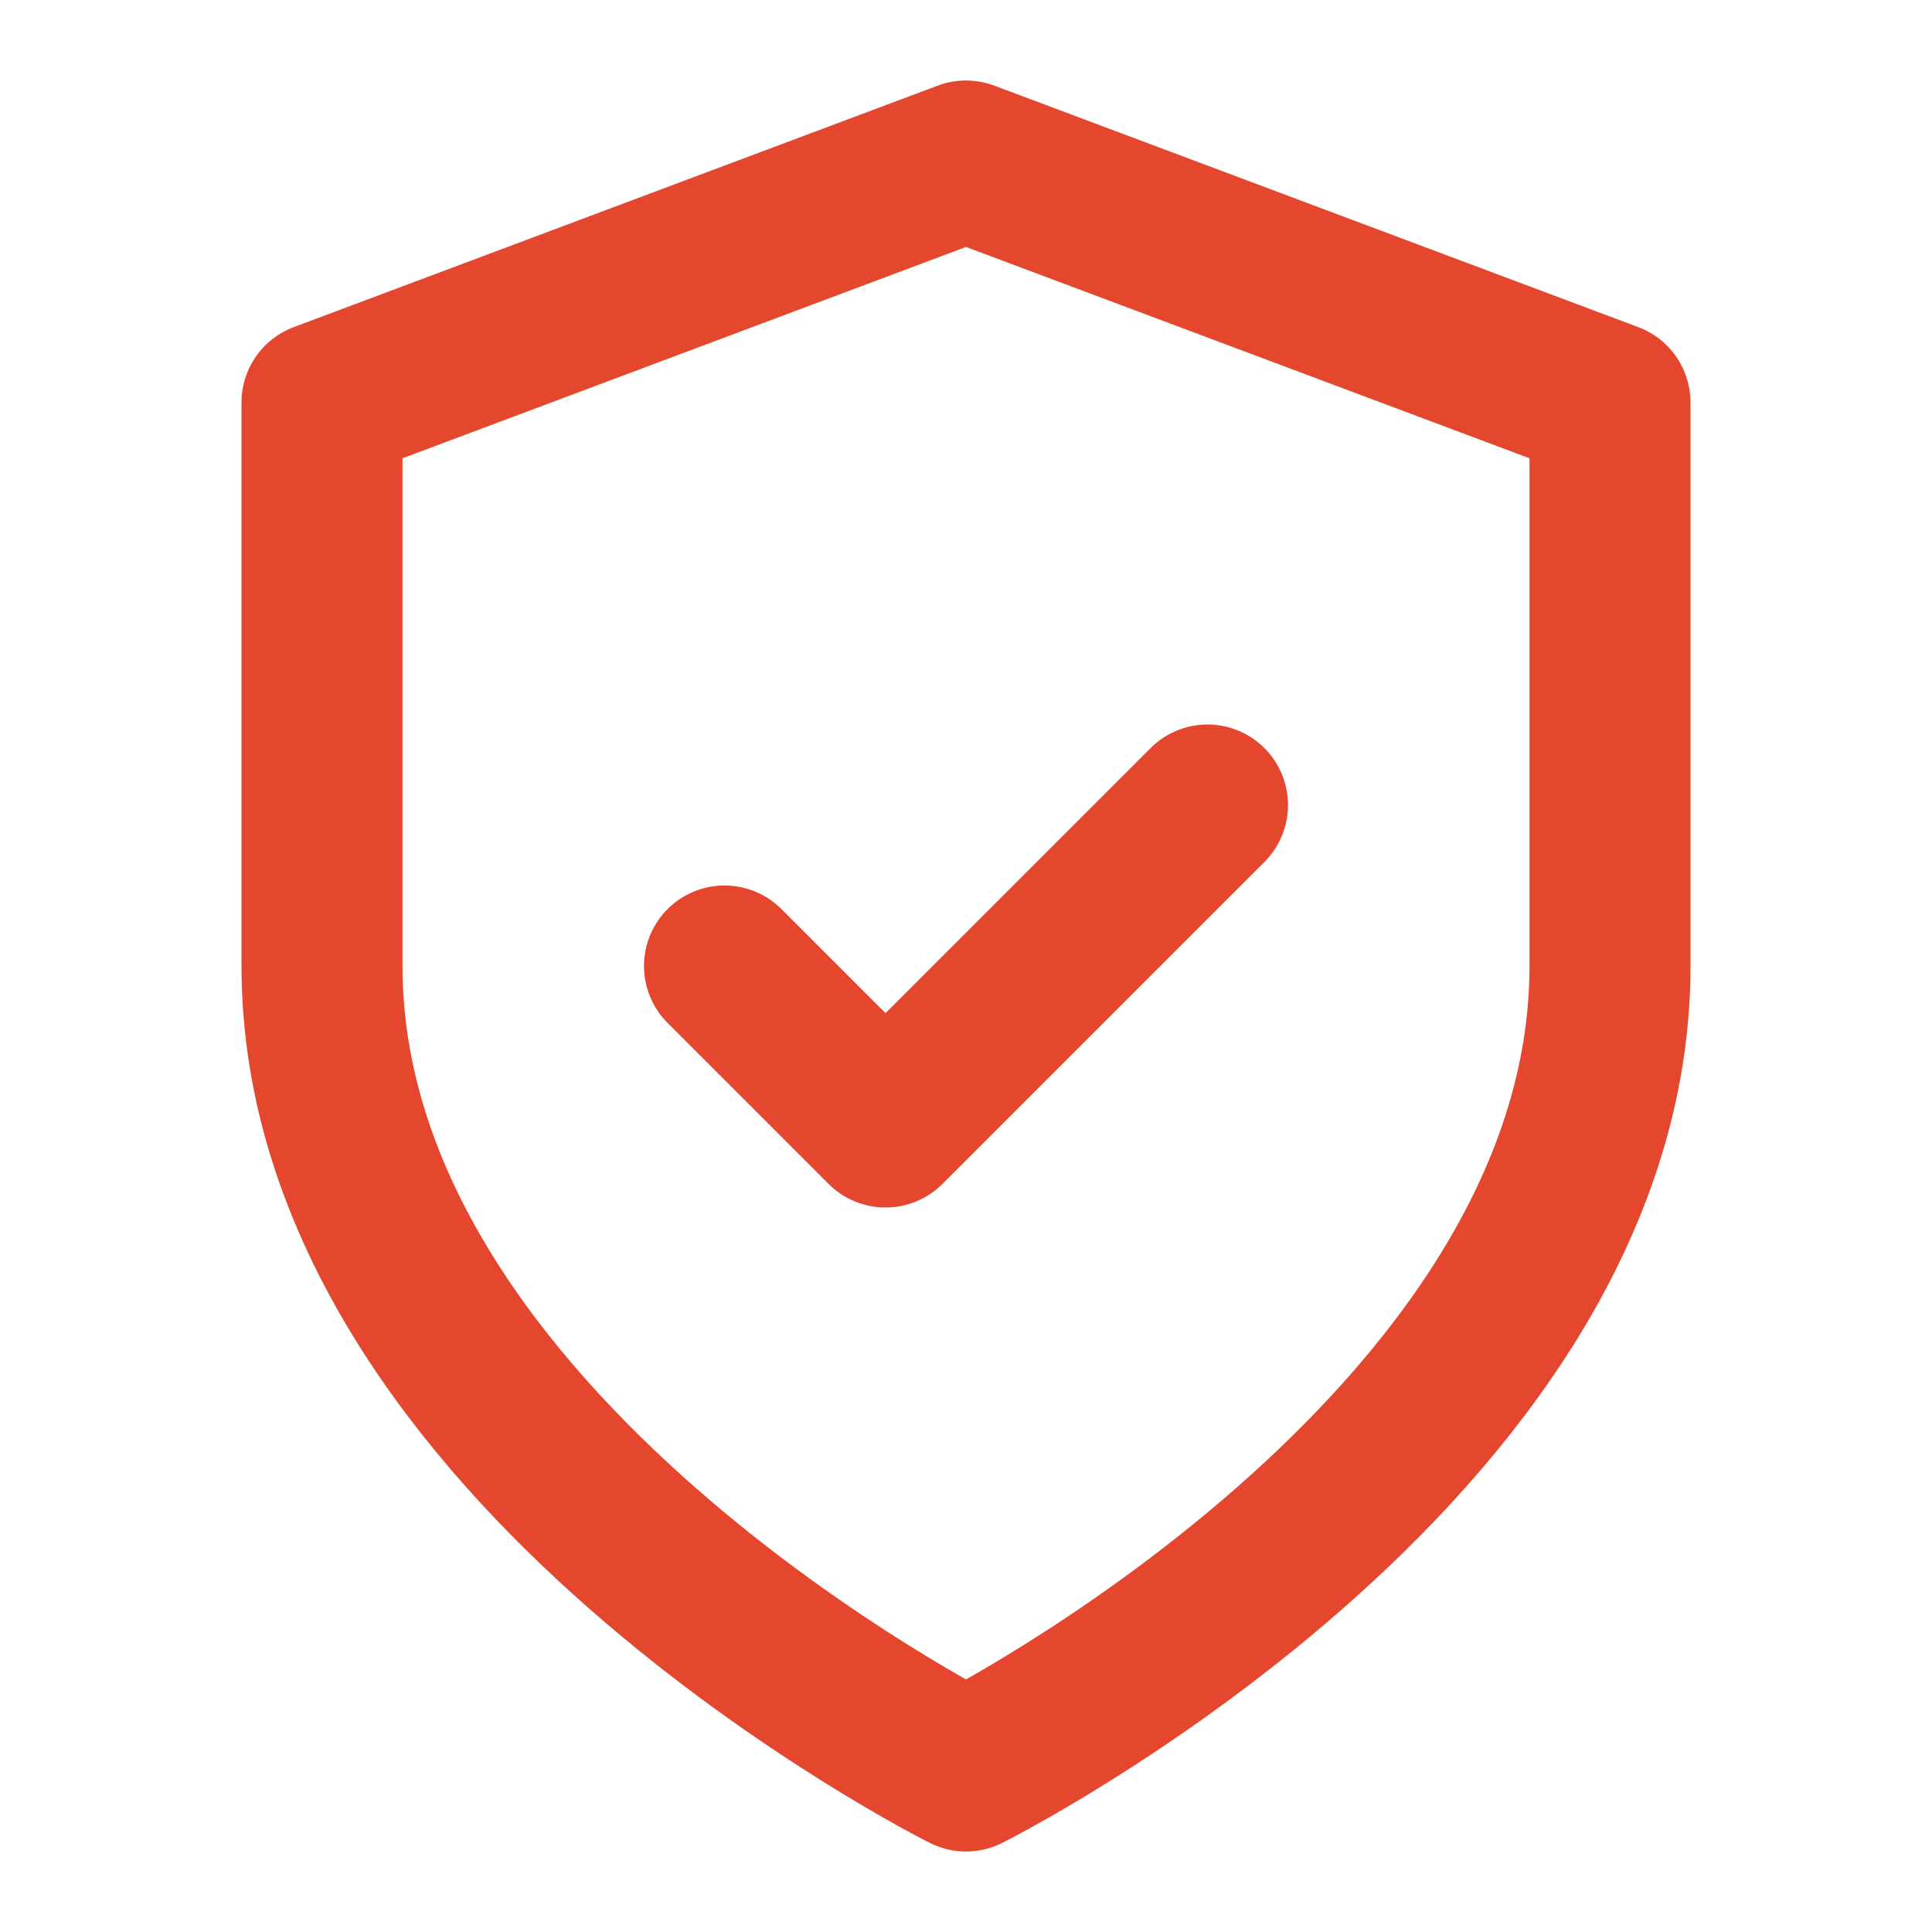
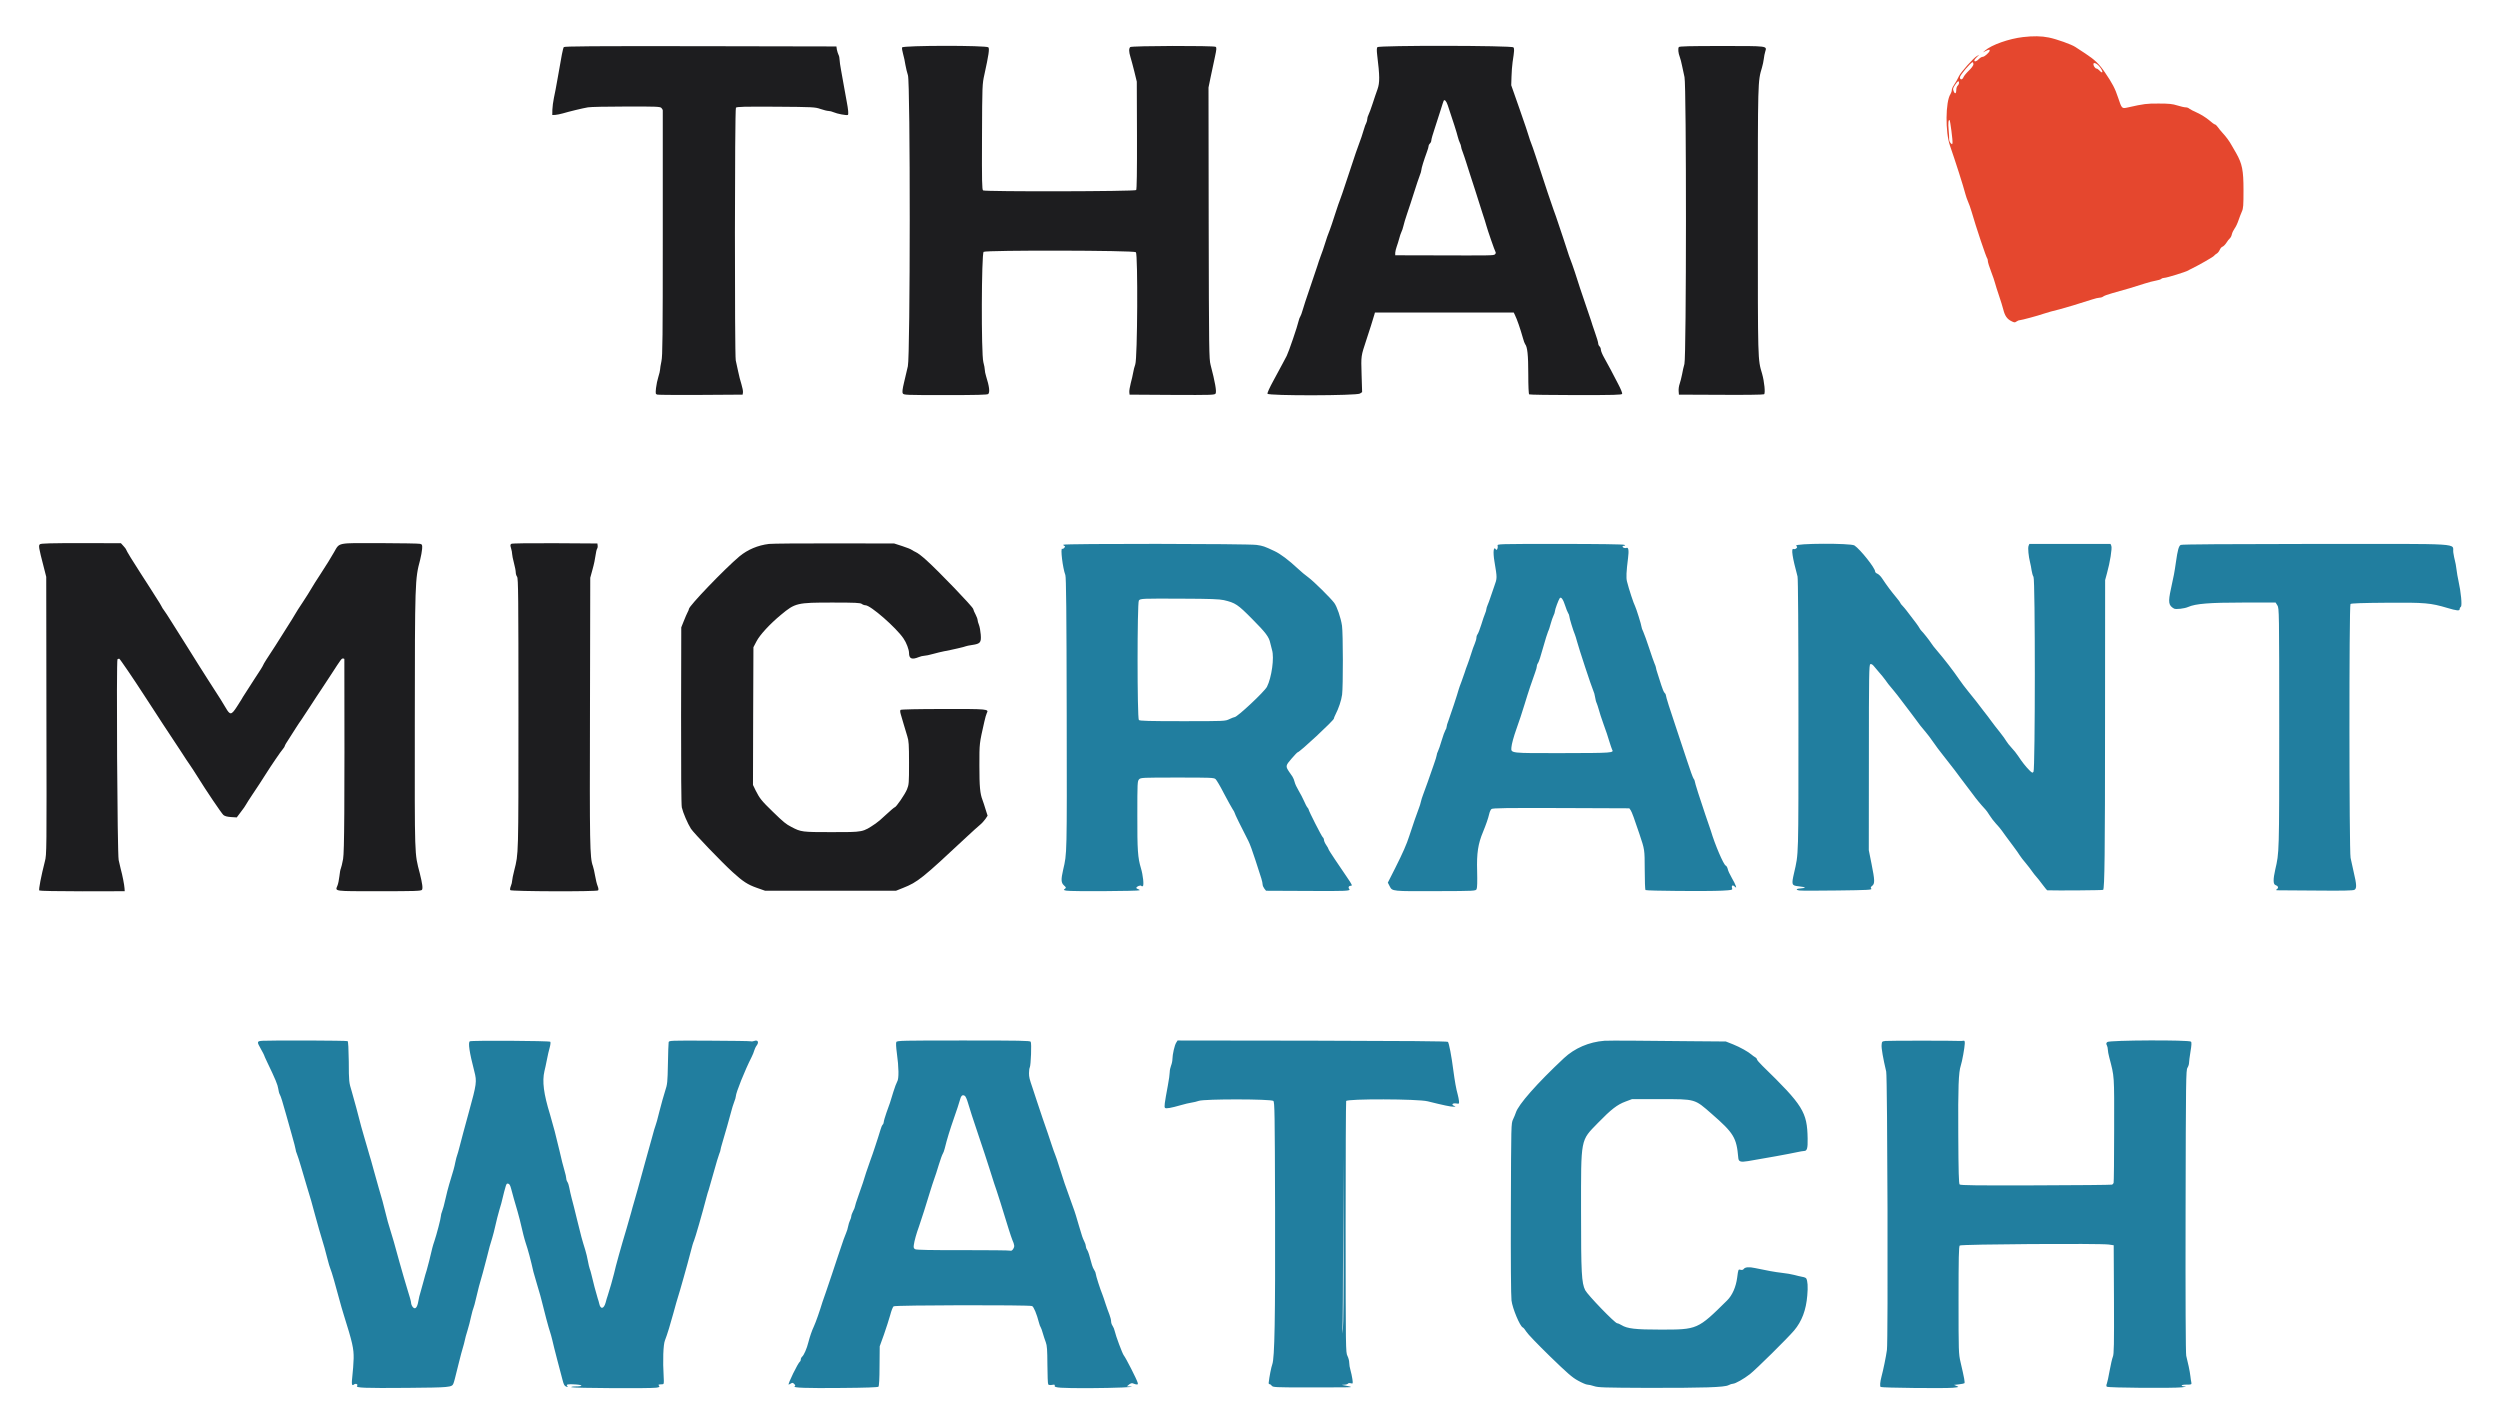
- <svg xmlns="http://www.w3.org/2000/svg" viewBox="0 0 24 24" fill="none" stroke="#e5472e" stroke-width="2" stroke-linecap="round" stroke-linejoin="round">
-   <path d="M12 22s8-4 8-10V5l-8-3-8 3v7c0 6 8 10 8 10" />
-   <path d="m9 12 2 2 4-4" />
+ <svg xmlns="http://www.w3.org/2000/svg" viewBox="551 1153 2766 1578" width="692" height="394" role="img" aria-label="Thai Migrant Watch">
+   <g transform="translate(0,3840) scale(0.1,-0.1)" fill="#1D1D1F">
+     <path d="M11733 26348 c-10 -14 -25 -92 -68 -343 -14 -82 -33 -182 -42 -221 -8 -39 -16 -97 -17 -130 l-1 -59 32 1 c18 1 56 9 85 17 67 20 219 57 278 67 25 5 215 9 422 9 330 1 379 -1 392 -15 9 -8 16 -21 16 -27 0 -7 0 -619 0 -1362 0 -1163 -2 -1360 -15 -1420 -8 -38 -15 -80 -15 -93 0 -12 -9 -48 -19 -80 -10 -31 -22 -87 -26 -124 -6 -65 -6 -67 17 -73 13 -3 230 -4 483 -3 l460 3 4 25 c2 14 -6 54 -17 90 -12 36 -28 101 -37 145 -9 44 -21 98 -26 120 -13 62 -12 2785 2 2801 9 11 92 13 443 11 414 -3 433 -4 494 -25 35 -12 75 -22 89 -22 14 0 39 -6 56 -14 40 -18 146 -38 159 -30 9 6 4 61 -13 149 -6 28 -19 100 -29 160 -11 61 -26 146 -34 190 -9 44 -15 95 -16 113 0 18 -5 43 -12 55 -6 12 -14 38 -18 57 l-5 35 -1506 3 c-1198 2 -1508 -1 -1516 -10z M15483 26344 c-3 -8 2 -41 11 -72 9 -31 21 -86 26 -122 6 -36 19 -87 28 -115 27 -79 26 -3112 -1 -3225 -9 -41 -28 -122 -42 -179 -18 -75 -22 -109 -14 -122 9 -18 30 -19 472 -19 347 0 466 3 475 12 20 20 12 84 -24 198 -8 25 -14 56 -14 70 0 14 -7 53 -16 85 -25 93 -21 1204 3 1223 28 20 1667 17 1688 -4 23 -24 18 -1178 -7 -1244 -9 -25 -19 -65 -23 -90 -4 -25 -16 -78 -27 -118 -10 -40 -18 -85 -16 -100 l3 -27 472 -3 c445 -2 473 -1 482 16 12 23 -6 126 -56 317 -17 66 -18 154 -21 1572 l-2 1503 24 117 c14 65 35 165 47 221 19 88 20 105 8 113 -23 14 -932 12 -947 -3 -16 -16 -15 -53 2 -108 8 -25 27 -97 43 -160 l28 -115 2 -595 c1 -406 -2 -599 -9 -607 -13 -16 -1673 -19 -1697 -4 -12 8 -14 97 -12 593 2 577 3 586 27 694 47 214 57 283 44 299 -19 23 -948 22 -957 -1z M20752 26347 c-7 -8 -8 -37 -2 -87 29 -235 29 -306 4 -378 -14 -37 -38 -110 -55 -162 -17 -52 -37 -107 -45 -122 -8 -14 -14 -36 -14 -48 0 -12 -5 -31 -11 -43 -7 -11 -18 -42 -25 -67 -14 -50 -41 -129 -59 -175 -14 -35 -30 -81 -127 -375 -39 -118 -74 -223 -79 -232 -5 -10 -30 -82 -55 -160 -25 -79 -51 -156 -58 -173 -16 -37 -43 -115 -61 -175 -7 -25 -25 -76 -40 -115 -14 -38 -32 -90 -39 -115 -8 -25 -44 -133 -81 -240 -37 -107 -74 -220 -82 -250 -8 -30 -20 -61 -25 -68 -6 -7 -14 -29 -19 -50 -12 -58 -112 -349 -132 -387 -6 -11 -26 -49 -45 -85 -19 -36 -66 -122 -104 -193 -39 -71 -68 -134 -64 -142 9 -24 991 -22 1025 2 l24 16 -6 196 c-6 211 -8 198 54 386 30 89 73 226 87 275 l7 25 770 0 769 0 12 -25 c25 -50 62 -159 90 -259 8 -30 19 -60 24 -66 25 -30 35 -119 35 -330 0 -136 4 -223 10 -227 5 -4 239 -8 518 -8 424 0 509 2 513 14 3 8 -16 55 -43 106 -26 51 -65 124 -85 163 -21 40 -53 99 -72 132 -19 33 -35 72 -36 86 0 15 -7 32 -15 39 -8 7 -15 22 -15 34 0 11 -16 66 -36 121 -19 55 -39 114 -43 130 -5 17 -30 91 -56 165 -26 74 -55 162 -66 195 -28 93 -90 277 -104 310 -8 17 -27 73 -43 125 -17 52 -35 109 -41 125 -6 17 -27 80 -47 140 -20 61 -46 137 -59 170 -20 53 -85 248 -200 600 -20 61 -42 124 -49 140 -7 17 -18 48 -24 70 -5 22 -52 159 -103 305 l-93 265 3 95 c1 52 7 124 12 160 20 132 21 150 9 165 -17 21 -1491 23 -1508 2z m780 -643 c59 -175 101 -306 111 -349 7 -27 18 -60 25 -72 6 -12 12 -29 12 -38 0 -9 8 -37 19 -63 10 -26 28 -81 41 -122 12 -41 28 -91 35 -110 7 -19 34 -102 60 -185 25 -82 62 -197 81 -255 20 -58 39 -121 44 -140 11 -43 93 -281 103 -296 4 -7 0 -17 -8 -24 -16 -13 -32 -13 -677 -11 l-428 1 0 28 c1 15 8 45 16 67 8 22 21 63 28 90 7 28 18 60 24 72 7 13 17 42 22 65 5 24 24 88 43 143 19 55 54 161 77 235 23 74 51 156 61 182 11 26 19 55 19 65 0 18 28 108 61 198 11 28 19 58 19 66 0 9 7 22 15 29 8 7 15 22 15 33 0 12 17 73 39 137 21 63 51 156 66 205 15 50 30 94 32 98 10 18 29 -2 45 -49z M24094 26348 c-11 -17 -6 -67 10 -108 7 -19 19 -62 25 -95 7 -33 19 -91 28 -130 22 -101 21 -3101 -1 -3180 -8 -27 -20 -79 -26 -115 -7 -36 -19 -83 -27 -106 -8 -22 -13 -58 -11 -80 l3 -39 465 -2 c259 -2 471 1 479 6 16 10 3 141 -22 228 -48 162 -47 123 -47 1693 0 1566 -1 1545 46 1702 8 27 17 69 20 95 3 27 10 63 16 81 19 64 36 62 -483 62 -358 0 -470 -3 -475 -12z M5926 20837 c-19 -14 -15 -35 41 -252 l28 -110 2 -1539 c3 -1504 3 -1541 -17 -1615 -41 -161 -71 -314 -62 -323 5 -5 209 -9 478 -9 l469 1 -2 32 c-2 36 -23 146 -43 218 -6 25 -16 68 -22 95 -15 68 -27 2217 -13 2227 6 4 14 6 20 5 8 -3 152 -214 271 -398 23 -35 77 -118 120 -184 43 -66 83 -127 89 -137 5 -9 35 -54 66 -100 31 -45 91 -137 134 -203 42 -66 90 -138 106 -160 15 -22 52 -78 81 -125 96 -155 265 -405 287 -425 16 -13 41 -20 85 -23 l63 -4 45 60 c26 33 52 70 58 83 7 13 38 62 69 108 68 101 93 140 149 228 61 97 168 254 192 281 11 13 20 28 20 33 0 6 19 39 43 74 23 35 60 92 81 127 22 34 48 74 59 88 10 14 56 84 102 155 46 72 98 150 115 175 17 25 69 104 115 175 112 173 114 175 130 175 8 0 15 -3 15 -7 3 -1660 0 -2133 -14 -2216 -9 -48 -20 -95 -25 -105 -5 -9 -12 -48 -16 -87 -4 -38 -14 -86 -22 -104 -26 -64 -48 -61 460 -61 394 0 466 2 477 15 12 15 5 68 -24 185 -59 228 -56 148 -55 1671 1 1565 2 1589 59 1802 10 40 20 94 22 121 3 46 1 50 -22 57 -14 4 -215 7 -446 8 -485 1 -444 9 -509 -102 -48 -83 -67 -113 -150 -242 -40 -60 -85 -132 -101 -160 -15 -27 -58 -95 -95 -151 -37 -55 -74 -113 -83 -130 -14 -25 -43 -72 -115 -185 -9 -14 -29 -47 -46 -73 -29 -47 -82 -130 -159 -247 -20 -31 -36 -59 -36 -62 0 -3 -13 -25 -28 -49 -16 -24 -46 -70 -67 -103 -21 -33 -61 -96 -90 -140 -29 -44 -54 -84 -56 -90 -2 -5 -26 -43 -52 -82 -60 -92 -74 -93 -122 -10 -36 62 -53 89 -195 309 -41 64 -90 140 -108 170 -18 29 -75 121 -127 203 -52 83 -127 202 -167 265 -39 63 -79 124 -88 135 -9 11 -22 31 -28 45 -7 14 -29 51 -50 82 -20 32 -55 86 -76 120 -22 35 -69 108 -105 163 -76 116 -161 255 -161 264 0 4 -13 21 -29 38 l-28 31 -440 1 c-329 0 -445 -3 -457 -12z M11151 20841 c-12 -8 -13 -16 -3 -49 7 -22 12 -50 12 -64 0 -13 9 -58 20 -99 11 -41 20 -87 20 -104 0 -16 7 -39 15 -49 13 -17 15 -218 15 -1530 0 -1588 1 -1535 -46 -1723 -13 -51 -24 -104 -24 -117 0 -13 -6 -39 -14 -58 -8 -19 -11 -39 -7 -46 9 -15 959 -18 974 -3 6 6 5 23 -5 48 -9 21 -21 72 -28 113 -7 41 -18 91 -25 110 -34 90 -36 238 -32 1725 l3 1470 26 95 c15 52 29 122 33 155 4 33 12 65 17 72 5 7 8 22 6 35 l-3 23 -470 3 c-282 1 -476 -1 -484 -7z M14008 20840 c-125 -15 -237 -63 -328 -138 -163 -137 -560 -550 -560 -583 0 -6 -7 -23 -15 -37 -8 -15 -27 -58 -42 -97 l-28 -70 -2 -976 c-1 -598 2 -993 8 -1020 14 -61 65 -179 101 -236 33 -50 341 -371 463 -482 114 -104 167 -138 266 -173 l94 -33 725 0 725 0 80 32 c161 64 210 103 707 568 59 55 123 113 144 130 20 16 47 46 61 66 l24 36 -22 69 c-11 38 -27 85 -34 104 -28 72 -35 148 -35 383 0 252 -1 239 55 487 9 41 21 83 27 94 25 46 14 47 -483 46 -277 0 -467 -4 -473 -10 -6 -6 -5 -23 2 -47 6 -21 21 -72 33 -113 12 -41 30 -101 40 -133 16 -49 19 -90 19 -295 0 -225 -1 -240 -23 -294 -23 -56 -121 -198 -136 -198 -5 0 -46 -35 -91 -77 -45 -43 -99 -89 -119 -102 -147 -99 -134 -96 -491 -96 -327 0 -337 1 -445 58 -60 31 -86 52 -206 169 -124 120 -145 147 -189 234 l-30 62 2 763 3 764 34 65 c37 72 149 193 271 294 159 132 177 136 572 136 252 0 308 -3 324 -15 10 -8 29 -15 41 -15 57 0 340 -248 421 -367 33 -47 62 -125 62 -162 0 -64 31 -77 107 -46 19 8 47 15 61 15 14 0 59 9 100 21 40 11 94 24 120 29 88 16 234 50 243 56 5 3 37 9 70 14 89 13 101 27 94 115 -3 40 -12 89 -20 108 -8 20 -15 44 -15 54 0 10 -10 36 -21 58 -12 22 -25 51 -28 65 -7 26 -376 411 -519 540 -45 41 -97 81 -115 88 -17 8 -39 20 -47 26 -8 7 -55 26 -105 42 l-90 29 -660 1 c-363 1 -690 -2 -727 -6z" />
+   </g>
+   <g transform="translate(0,3840) scale(0.1,-0.1)" fill="#217E9F">
+     <path d="M17270 20831 c0 -5 6 -11 13 -14 9 -3 9 -7 -2 -20 -7 -9 -18 -14 -23 -11 -22 14 6 -216 35 -291 9 -22 13 -413 15 -1540 3 -1586 3 -1544 -39 -1725 -25 -110 -24 -145 7 -174 27 -25 28 -28 11 -40 -16 -12 -14 -14 18 -20 49 -10 804 -5 810 4 3 4 -4 10 -15 13 -11 3 -20 9 -20 14 0 15 48 34 55 22 4 -5 11 -6 17 -3 14 9 2 123 -21 199 -35 116 -41 201 -40 588 0 360 1 379 20 398 18 18 37 19 423 19 370 0 405 -1 424 -17 11 -10 53 -80 92 -157 40 -76 83 -154 96 -174 13 -19 24 -39 24 -44 0 -9 72 -156 152 -311 15 -28 50 -124 78 -212 28 -88 58 -180 66 -205 8 -25 14 -55 14 -66 0 -12 9 -32 19 -45 l19 -24 439 -2 c460 -3 502 -1 483 22 -14 16 -5 35 16 35 22 0 18 9 -44 100 -32 47 -90 133 -130 192 -39 58 -72 110 -72 115 0 5 -11 25 -25 45 -14 20 -25 46 -25 56 0 11 -6 25 -14 31 -13 11 -156 292 -156 307 0 4 -6 15 -14 23 -8 9 -24 41 -37 71 -13 30 -40 82 -60 115 -20 33 -40 76 -44 95 -4 19 -15 46 -24 60 -10 14 -27 39 -38 55 -40 60 -39 68 27 144 34 39 64 71 68 71 22 0 402 354 402 374 0 6 7 24 16 41 36 69 67 161 75 224 12 94 11 678 -1 764 -13 88 -55 211 -86 253 -41 55 -227 239 -287 283 -32 23 -84 66 -115 96 -103 96 -193 164 -261 196 -115 54 -125 57 -198 68 -91 14 -2143 16 -2143 2z m1780 -614 c128 -30 154 -47 316 -211 149 -150 185 -197 199 -266 4 -19 13 -53 19 -75 27 -84 -4 -307 -56 -409 -28 -54 -329 -336 -359 -336 -6 0 -31 -10 -57 -22 -47 -23 -51 -23 -519 -23 -374 0 -475 3 -485 13 -19 19 -19 1302 0 1325 18 22 32 22 482 20 312 -1 409 -5 460 -16z M22085 20820 c7 -24 -9 -58 -19 -41 -26 41 -34 -27 -16 -134 31 -186 31 -182 -2 -274 -16 -47 -37 -106 -45 -131 -8 -25 -21 -60 -29 -78 -8 -18 -14 -39 -14 -47 0 -8 -6 -29 -14 -47 -8 -18 -27 -73 -42 -123 -15 -49 -34 -97 -41 -106 -7 -8 -13 -26 -13 -40 0 -13 -9 -42 -18 -64 -10 -22 -29 -74 -41 -115 -13 -41 -31 -95 -41 -120 -10 -25 -23 -61 -28 -80 -6 -19 -23 -66 -37 -105 -15 -38 -29 -79 -32 -90 -9 -38 -96 -300 -114 -347 -11 -26 -19 -55 -19 -65 0 -10 -6 -27 -14 -38 -7 -11 -26 -62 -41 -113 -15 -51 -33 -105 -41 -120 -8 -15 -14 -34 -14 -43 0 -8 -15 -58 -34 -110 -19 -52 -48 -137 -66 -189 -18 -52 -41 -115 -51 -140 -10 -25 -21 -61 -25 -80 -4 -19 -13 -48 -20 -65 -13 -30 -76 -213 -109 -315 -28 -88 -70 -184 -156 -355 l-81 -160 21 -41 c29 -56 24 -55 528 -53 418 1 424 2 435 22 7 14 9 79 6 201 -6 196 10 302 66 435 32 78 57 149 68 198 5 23 16 47 25 54 12 11 170 13 772 11 l756 -3 15 -21 c13 -19 41 -95 97 -263 59 -177 58 -168 59 -397 0 -120 4 -221 8 -225 9 -10 688 -15 849 -7 109 6 117 8 112 25 -10 31 4 43 27 22 20 -18 21 -18 13 7 -4 14 -24 54 -45 90 -21 36 -41 79 -44 97 -4 17 -14 34 -22 37 -24 9 -121 236 -165 386 -6 19 -33 98 -60 175 -56 164 -119 361 -119 377 0 6 -6 19 -13 27 -7 9 -39 97 -71 196 -32 99 -85 259 -118 355 -71 209 -118 358 -118 375 0 7 -6 18 -14 24 -8 7 -24 44 -36 84 -12 40 -31 97 -41 128 -11 31 -19 62 -19 69 0 6 -7 26 -15 43 -8 18 -35 95 -60 172 -25 77 -55 158 -65 181 -11 22 -20 47 -20 56 0 18 -59 205 -71 228 -15 27 -68 186 -90 275 -10 40 -7 108 12 258 11 85 5 122 -17 113 -17 -7 -44 3 -44 15 0 5 8 9 18 9 14 0 15 2 2 10 -9 6 -280 10 -713 10 -691 0 -698 0 -692 -20z m750 -667 c10 -32 24 -67 31 -78 8 -11 14 -28 14 -37 0 -19 45 -165 62 -203 5 -11 15 -45 23 -75 19 -73 162 -507 180 -545 8 -16 18 -50 21 -75 4 -25 11 -54 17 -64 5 -11 15 -42 23 -70 7 -28 31 -103 54 -166 24 -63 52 -149 64 -191 13 -41 26 -81 30 -88 24 -38 4 -39 -542 -40 -594 -1 -579 -3 -574 64 3 37 25 118 56 205 32 89 60 174 91 275 36 121 87 272 116 350 11 28 19 59 19 69 0 11 6 27 13 35 8 9 33 86 56 171 24 85 49 166 56 180 8 14 20 53 29 87 9 33 23 73 31 89 8 16 15 36 15 46 0 20 40 128 54 147 15 19 38 -14 61 -86z M25395 20820 c14 -15 14 -18 0 -30 -8 -7 -22 -10 -30 -6 -28 10 -13 -91 45 -305 6 -23 10 -592 10 -1545 0 -1613 3 -1515 -49 -1744 -29 -127 -26 -137 47 -145 81 -9 96 -19 35 -23 -59 -3 -70 -17 -22 -24 18 -3 207 -3 420 0 341 4 388 7 377 20 -10 12 -8 18 10 32 30 24 29 61 -8 245 l-30 150 1 1028 c0 926 2 1029 16 1034 10 4 23 -3 36 -18 10 -13 38 -45 60 -71 23 -25 53 -63 67 -82 26 -38 42 -58 97 -123 18 -21 61 -76 95 -122 35 -47 79 -105 98 -129 19 -25 42 -55 50 -67 26 -38 73 -98 110 -140 19 -22 57 -71 83 -110 26 -38 76 -106 112 -150 35 -44 92 -116 125 -160 33 -44 63 -85 67 -90 60 -78 131 -172 143 -189 22 -32 87 -111 123 -149 18 -18 43 -53 57 -77 14 -23 45 -64 68 -89 24 -25 55 -62 68 -81 28 -40 47 -65 125 -170 31 -41 64 -88 74 -105 10 -16 40 -55 66 -85 26 -31 57 -72 70 -91 13 -19 33 -44 44 -56 11 -11 42 -51 69 -87 27 -36 51 -66 55 -66 107 -4 615 0 619 5 16 16 21 397 21 1857 l1 1577 21 78 c33 118 58 274 48 301 l-9 22 -450 0 -450 0 -9 -22 c-9 -24 0 -116 17 -183 6 -22 13 -62 17 -89 4 -27 13 -59 21 -71 20 -30 19 -2134 0 -2161 -11 -15 -16 -13 -47 18 -40 40 -82 94 -124 158 -16 25 -49 66 -73 91 -24 25 -49 58 -57 72 -8 15 -40 60 -72 100 -32 39 -74 94 -93 120 -19 27 -57 77 -85 112 -27 36 -66 85 -85 111 -19 25 -60 76 -90 112 -30 37 -73 93 -95 126 -72 105 -164 224 -252 327 -24 27 -51 62 -60 77 -20 32 -92 123 -108 137 -7 6 -17 21 -24 33 -11 21 -38 58 -144 195 -12 16 -32 39 -44 52 -13 12 -23 26 -23 30 0 4 -19 31 -43 59 -61 74 -101 126 -160 215 -15 23 -39 46 -52 51 -14 5 -25 16 -25 25 0 38 -163 243 -229 288 -40 27 -671 24 -646 -3z M29658 20829 c-22 -12 -34 -57 -53 -190 -16 -113 -24 -155 -55 -295 -33 -151 -28 -186 34 -221 20 -11 116 0 156 18 83 37 238 49 606 49 l364 0 20 -32 c19 -32 20 -58 20 -1363 0 -1397 0 -1374 -44 -1565 -24 -107 -24 -161 1 -171 31 -11 39 -30 18 -46 -17 -12 -14 -13 26 -13 24 0 216 -1 427 -3 272 -3 389 0 405 8 28 14 26 57 -8 200 -13 55 -28 125 -34 155 -16 79 -17 2798 -1 2814 8 8 134 12 406 14 423 3 480 -2 669 -58 101 -30 135 -34 135 -14 0 9 6 22 14 28 15 12 1 162 -27 287 -8 35 -18 93 -22 128 -4 35 -12 78 -17 95 -5 17 -13 57 -18 90 -16 108 167 96 -1524 96 -971 -1 -1487 -4 -1498 -11z M8398 15332 c-69 -4 -71 -8 -23 -92 19 -34 35 -64 35 -67 0 -3 15 -38 34 -77 92 -191 117 -252 123 -295 3 -25 11 -55 18 -66 11 -19 31 -83 69 -220 9 -33 36 -131 61 -217 25 -87 45 -164 45 -172 0 -9 6 -30 14 -48 8 -18 28 -82 46 -143 17 -60 47 -159 65 -220 41 -133 55 -181 89 -310 32 -117 63 -227 77 -270 14 -41 43 -146 64 -230 9 -38 23 -83 30 -100 14 -32 60 -191 99 -340 13 -49 35 -126 49 -170 97 -308 112 -376 110 -485 -2 -58 -8 -144 -14 -192 -11 -93 -7 -117 17 -97 19 16 50 3 35 -15 -18 -22 77 -26 559 -22 466 4 493 6 509 48 9 24 13 38 61 233 16 66 36 140 44 165 8 25 17 61 21 80 3 19 17 69 30 110 13 41 31 111 40 155 10 44 22 88 27 97 5 10 17 57 28 105 19 86 42 171 75 283 9 30 27 100 41 155 25 104 46 179 63 230 9 27 19 67 56 225 8 30 18 69 23 85 6 17 15 50 22 75 55 224 54 221 75 218 14 -2 23 -16 33 -53 14 -56 43 -157 72 -255 17 -59 27 -98 65 -260 8 -30 18 -68 24 -85 27 -79 58 -195 87 -325 3 -14 21 -74 39 -135 38 -129 44 -148 55 -195 19 -83 79 -307 90 -335 6 -16 17 -57 25 -90 7 -33 32 -132 55 -220 23 -88 50 -189 59 -224 13 -51 21 -66 40 -73 20 -7 22 -6 12 6 -16 19 7 24 92 18 84 -5 88 -22 5 -22 -38 0 -58 -4 -50 -9 16 -10 880 -15 940 -5 34 5 40 9 31 20 -12 15 -10 16 36 18 18 1 19 7 15 81 -11 180 -5 358 14 405 24 60 64 192 93 300 13 52 51 183 75 259 6 19 24 82 40 140 16 58 35 126 42 151 7 25 23 86 36 135 12 50 28 104 36 120 14 33 92 303 139 484 8 30 18 66 24 80 5 14 30 103 56 196 26 94 53 185 61 203 8 18 14 38 14 45 0 7 9 41 20 77 28 93 80 275 98 345 8 33 23 81 33 107 11 26 19 55 19 65 1 40 99 285 174 433 13 25 26 58 30 74 4 15 16 41 28 57 27 36 11 64 -28 49 -13 -5 -30 -7 -38 -4 -8 3 -215 6 -461 7 -438 2 -446 2 -450 -18 -2 -11 -6 -119 -8 -240 -4 -205 -6 -225 -31 -300 -14 -44 -43 -145 -63 -225 -19 -79 -39 -151 -44 -160 -4 -8 -22 -67 -38 -130 -17 -63 -38 -137 -46 -165 -8 -27 -24 -86 -36 -130 -12 -44 -32 -116 -44 -160 -13 -44 -27 -98 -33 -120 -6 -22 -22 -80 -37 -130 -15 -49 -30 -106 -35 -125 -5 -19 -27 -98 -50 -175 -63 -209 -125 -432 -140 -503 -10 -44 -53 -194 -71 -247 -6 -16 -16 -50 -22 -74 -20 -74 -58 -80 -72 -11 -3 14 -10 39 -16 55 -13 39 -58 208 -70 265 -6 25 -14 54 -19 65 -4 11 -14 49 -20 85 -6 36 -20 92 -30 125 -33 105 -49 162 -90 333 -22 92 -49 199 -60 238 -10 39 -22 91 -26 115 -4 24 -13 53 -20 64 -8 11 -14 29 -14 41 0 12 -9 52 -20 88 -12 37 -36 135 -55 219 -35 151 -71 288 -105 402 -71 230 -88 367 -62 480 6 22 18 78 27 125 9 47 23 109 32 139 8 29 11 57 6 62 -11 11 -874 16 -892 5 -21 -13 -5 -122 50 -334 29 -112 26 -137 -61 -452 -37 -135 -92 -337 -106 -395 -8 -33 -19 -69 -23 -80 -5 -11 -14 -47 -21 -80 -11 -56 -18 -82 -68 -245 -11 -36 -30 -110 -42 -165 -12 -55 -28 -115 -36 -133 -8 -18 -14 -43 -14 -55 0 -23 -48 -207 -73 -280 -15 -42 -25 -80 -57 -217 -10 -41 -23 -88 -28 -105 -6 -16 -21 -68 -33 -115 -12 -47 -28 -104 -35 -126 -8 -23 -19 -68 -24 -100 -12 -72 -36 -96 -62 -63 -10 12 -18 32 -18 45 0 13 -18 79 -40 146 -21 68 -62 209 -91 313 -45 169 -75 271 -127 440 -8 28 -20 75 -27 105 -15 65 -46 180 -74 270 -11 36 -36 126 -56 200 -20 74 -41 149 -47 165 -5 17 -16 53 -23 80 -8 28 -23 82 -35 120 -22 73 -38 131 -88 325 -17 63 -39 144 -50 180 -31 102 -32 105 -33 334 -2 144 -6 219 -13 224 -11 7 -819 10 -938 4z M15419 15318 c-5 -10 -3 -57 6 -123 22 -156 24 -285 4 -315 -8 -14 -28 -65 -43 -115 -14 -49 -31 -103 -37 -120 -6 -16 -24 -67 -40 -112 -16 -46 -29 -91 -29 -101 0 -10 -5 -23 -12 -30 -7 -7 -18 -31 -24 -55 -7 -23 -19 -62 -27 -87 -8 -25 -25 -74 -36 -110 -11 -36 -35 -103 -52 -150 -17 -47 -37 -105 -45 -130 -23 -77 -44 -141 -85 -255 -22 -60 -39 -116 -39 -123 0 -6 -9 -29 -20 -49 -11 -21 -20 -46 -20 -56 0 -10 -6 -30 -14 -45 -8 -15 -17 -46 -21 -67 -4 -22 -13 -53 -21 -70 -7 -16 -20 -50 -29 -75 -30 -86 -93 -276 -129 -385 -20 -60 -49 -148 -66 -195 -17 -47 -35 -98 -40 -115 -29 -96 -73 -223 -95 -270 -22 -46 -45 -114 -61 -176 -17 -69 -49 -142 -69 -159 -8 -7 -15 -21 -15 -31 0 -10 -4 -20 -9 -23 -21 -13 -140 -256 -125 -256 2 0 13 6 24 12 16 11 23 10 37 -5 14 -14 15 -19 5 -26 -27 -16 129 -22 521 -18 267 2 401 7 408 14 7 7 12 88 12 229 l2 219 47 130 c25 72 56 168 69 215 12 47 29 91 38 98 17 14 1500 17 1535 3 18 -7 52 -88 77 -186 5 -21 14 -44 19 -50 4 -5 15 -35 23 -65 9 -30 23 -75 33 -100 14 -37 17 -83 18 -250 1 -113 4 -210 9 -217 4 -7 21 -10 42 -6 29 5 34 3 30 -9 -9 -23 63 -28 395 -27 257 1 540 12 440 18 l-35 2 24 20 c13 11 31 17 39 14 52 -20 64 -18 57 6 -10 38 -132 276 -154 303 -15 17 -90 219 -100 267 -4 20 -15 47 -24 60 -10 13 -17 36 -17 52 0 16 -9 49 -19 75 -11 26 -29 79 -42 117 -12 39 -28 85 -35 103 -24 57 -74 214 -74 231 0 9 -7 27 -16 40 -9 13 -20 37 -25 55 -30 114 -43 153 -55 171 -8 11 -14 29 -14 40 0 11 -7 34 -16 50 -9 17 -20 44 -25 60 -4 17 -20 68 -35 115 -14 47 -30 99 -34 115 -4 17 -24 73 -43 125 -79 218 -97 271 -137 400 -23 74 -46 143 -51 152 -5 10 -22 59 -39 110 -16 51 -35 107 -41 123 -23 65 -92 265 -124 365 -18 58 -39 121 -46 140 -34 99 -39 119 -39 163 0 27 4 56 9 65 12 24 21 266 10 283 -7 12 -120 14 -745 14 -676 0 -737 -1 -745 -17z m760 -597 c8 -5 23 -38 33 -73 31 -104 44 -143 121 -373 41 -121 94 -281 117 -355 23 -74 47 -151 54 -170 20 -53 109 -333 162 -510 15 -47 32 -98 39 -115 25 -57 27 -75 10 -101 -11 -17 -22 -23 -33 -19 -9 4 -246 6 -525 6 -350 -1 -515 2 -529 10 -16 9 -19 18 -15 47 6 46 29 128 58 207 23 65 85 260 124 390 13 44 33 103 43 132 11 28 34 100 52 160 18 59 38 114 44 122 6 8 16 35 22 60 25 103 56 203 104 341 28 80 56 163 61 185 15 59 30 74 58 56z M18522 15311 c-18 -27 -41 -129 -42 -182 0 -20 -7 -53 -15 -72 -8 -20 -15 -53 -15 -74 0 -21 -9 -85 -20 -143 -38 -206 -43 -241 -32 -252 11 -11 63 -2 182 32 36 11 85 22 110 26 25 3 62 13 83 20 62 22 804 21 826 -1 14 -14 16 -125 19 -1193 3 -1234 -5 -1657 -31 -1727 -12 -33 -32 -134 -40 -205 -1 -8 3 -15 10 -15 7 0 18 -8 25 -18 12 -16 40 -18 373 -18 466 0 509 0 504 6 -3 2 -30 9 -60 14 -47 7 -49 9 -17 10 20 0 40 6 44 12 3 6 17 8 31 4 25 -6 25 -6 18 47 -4 29 -14 73 -21 98 -8 25 -14 62 -14 83 0 21 -9 55 -20 76 -19 38 -19 66 -20 1424 0 762 3 1392 6 1401 10 26 795 24 903 -3 177 -44 258 -61 286 -60 29 0 29 1 7 10 -34 13 -16 32 24 26 32 -5 33 -5 31 26 -2 18 -8 50 -14 72 -18 63 -33 151 -49 270 -20 157 -48 303 -60 315 -7 7 -488 11 -1504 13 l-1493 2 -15 -24z m1848 -3173 l-9 -53 4 55 c3 30 6 471 7 980 l3 925 2 -927 c2 -568 -1 -947 -7 -980z M23270 15332 c-172 -13 -331 -82 -450 -193 -299 -280 -505 -514 -533 -604 -5 -16 -19 -50 -31 -75 -21 -45 -21 -50 -24 -985 -2 -578 1 -972 7 -1022 11 -89 94 -287 125 -299 8 -3 26 -25 40 -48 13 -23 130 -144 259 -270 196 -190 249 -237 314 -272 43 -24 89 -44 103 -44 14 0 48 -8 75 -17 44 -15 111 -17 585 -19 632 -1 861 6 905 30 17 9 39 16 50 16 26 1 119 53 187 106 68 53 418 399 490 484 86 102 133 227 146 388 9 97 4 164 -12 190 -4 6 -23 14 -44 17 -20 4 -60 13 -89 21 -28 8 -89 18 -135 23 -78 9 -167 25 -298 53 -67 15 -110 11 -126 -9 -7 -11 -19 -14 -36 -10 -25 7 -25 6 -37 -86 -14 -106 -54 -196 -111 -253 -328 -324 -328 -324 -740 -324 -277 0 -367 10 -432 50 -18 11 -39 20 -47 20 -25 0 -327 313 -355 367 -40 81 -46 187 -46 872 0 825 -9 780 188 983 146 150 213 202 305 236 l72 27 315 0 c392 0 377 4 567 -162 246 -214 277 -265 296 -487 3 -45 25 -52 109 -38 160 26 477 84 538 98 36 8 72 14 81 14 35 0 43 28 41 138 -5 294 -50 367 -501 806 -34 33 -61 65 -61 72 0 7 -9 18 -21 24 -11 7 -28 18 -37 27 -36 32 -129 84 -206 115 l-81 32 -370 3 c-203 2 -498 4 -655 6 -157 1 -301 1 -320 -1z M26385 15330 c-39 -5 -40 -6 -43 -46 -3 -36 16 -146 51 -294 14 -60 22 -2989 8 -3086 -9 -69 -42 -229 -60 -294 -16 -61 -20 -109 -9 -116 15 -10 709 -17 798 -9 71 7 73 8 45 19 l-30 13 53 6 c29 3 56 9 61 12 9 5 1 51 -42 235 -21 92 -22 113 -22 687 0 472 3 595 13 605 15 15 1554 25 1653 11 l54 -8 3 -600 c2 -504 0 -606 -12 -635 -8 -19 -24 -89 -36 -155 -11 -66 -26 -131 -31 -144 -7 -16 -7 -27 0 -34 13 -13 734 -18 833 -7 35 4 52 8 38 9 -60 3 -54 21 8 21 59 0 62 1 58 23 -3 12 -8 45 -11 72 -5 49 -28 156 -46 225 -6 22 -9 624 -7 1600 3 1472 4 1567 21 1593 9 14 17 38 17 52 0 14 7 71 16 125 12 71 14 103 6 112 -17 21 -907 17 -928 -4 -13 -12 -14 -20 -5 -36 6 -11 11 -33 11 -48 0 -15 7 -53 15 -83 59 -226 56 -185 55 -807 0 -315 -3 -580 -6 -588 -3 -8 -11 -17 -19 -19 -7 -3 -387 -7 -844 -8 -653 -2 -834 0 -844 10 -9 9 -13 138 -15 554 -3 522 3 690 28 765 14 39 43 201 44 242 1 30 -2 35 -19 32 -11 -2 -27 -3 -35 -2 -60 4 -793 4 -825 0z" />
+   </g>
+   <g transform="translate(0,3840) scale(0.1,-0.1)" fill="#E5472E">
+     <path d="M27910 26459 c-156 -18 -348 -86 -420 -148 l-25 -22 32 16 c38 18 43 18 43 4 0 -18 -57 -69 -77 -69 -11 0 -30 -11 -43 -25 -24 -26 -50 -33 -50 -15 0 6 12 23 28 37 l27 26 -26 -14 c-38 -21 -179 -178 -200 -224 -18 -39 -27 -53 -61 -107 -10 -14 -18 -36 -18 -47 0 -12 -7 -32 -15 -45 -55 -83 -58 -423 -5 -571 59 -170 148 -447 172 -540 6 -22 18 -58 28 -80 10 -22 28 -71 39 -110 49 -170 163 -511 175 -522 3 -4 6 -16 6 -28 0 -12 16 -65 36 -116 20 -52 40 -110 44 -129 5 -19 24 -81 43 -136 19 -56 41 -126 48 -155 17 -69 41 -105 89 -129 33 -17 40 -17 56 -5 11 8 27 15 36 15 18 0 211 52 263 71 38 13 127 38 180 50 39 9 238 69 360 109 33 11 71 20 84 20 14 0 32 6 40 13 9 8 54 24 101 37 118 32 271 77 360 107 41 13 96 28 123 32 26 4 53 13 59 19 7 7 23 12 36 12 24 0 235 65 262 81 8 5 26 15 40 21 80 39 241 131 247 142 5 7 18 18 29 24 12 6 27 25 34 41 7 17 21 33 31 36 11 4 30 23 43 43 13 21 30 43 39 50 9 8 19 28 22 45 4 18 18 46 30 63 13 17 32 57 43 90 11 32 28 77 38 99 16 35 18 67 18 240 0 218 -15 289 -80 405 -15 25 -38 65 -52 90 -26 47 -59 92 -104 141 -15 16 -37 43 -48 59 -12 17 -26 30 -32 30 -6 0 -37 22 -67 49 -31 26 -90 63 -130 81 -41 18 -81 39 -89 46 -7 8 -25 14 -40 14 -15 0 -56 10 -92 21 -53 17 -92 21 -205 21 -134 1 -165 -3 -343 -43 -67 -15 -67 -15 -108 108 -33 101 -64 160 -148 283 -63 92 -111 138 -216 207 -47 31 -96 63 -110 72 -41 28 -209 88 -294 105 -81 17 -174 18 -286 5z m-550 -301 c0 -13 -20 -41 -50 -70 -28 -27 -55 -60 -60 -73 -12 -32 -40 -33 -40 -2 0 23 122 167 141 167 5 0 9 -10 9 -22z m1398 -27 c44 -54 41 -89 -3 -41 -10 11 -24 20 -31 20 -14 0 -34 30 -34 49 0 25 39 8 68 -28z m-1558 -180 c0 -10 -7 -24 -15 -31 -8 -7 -15 -27 -15 -46 0 -43 -15 -51 -29 -16 -11 25 -9 34 15 70 30 45 44 53 44 23z m-84 -532 c8 -62 14 -122 12 -133 -3 -19 -4 -19 -21 -2 -9 10 -17 30 -16 44 1 15 -2 61 -6 104 -7 70 -2 118 11 106 3 -3 12 -57 20 -119z" />
+   </g>
</svg>
